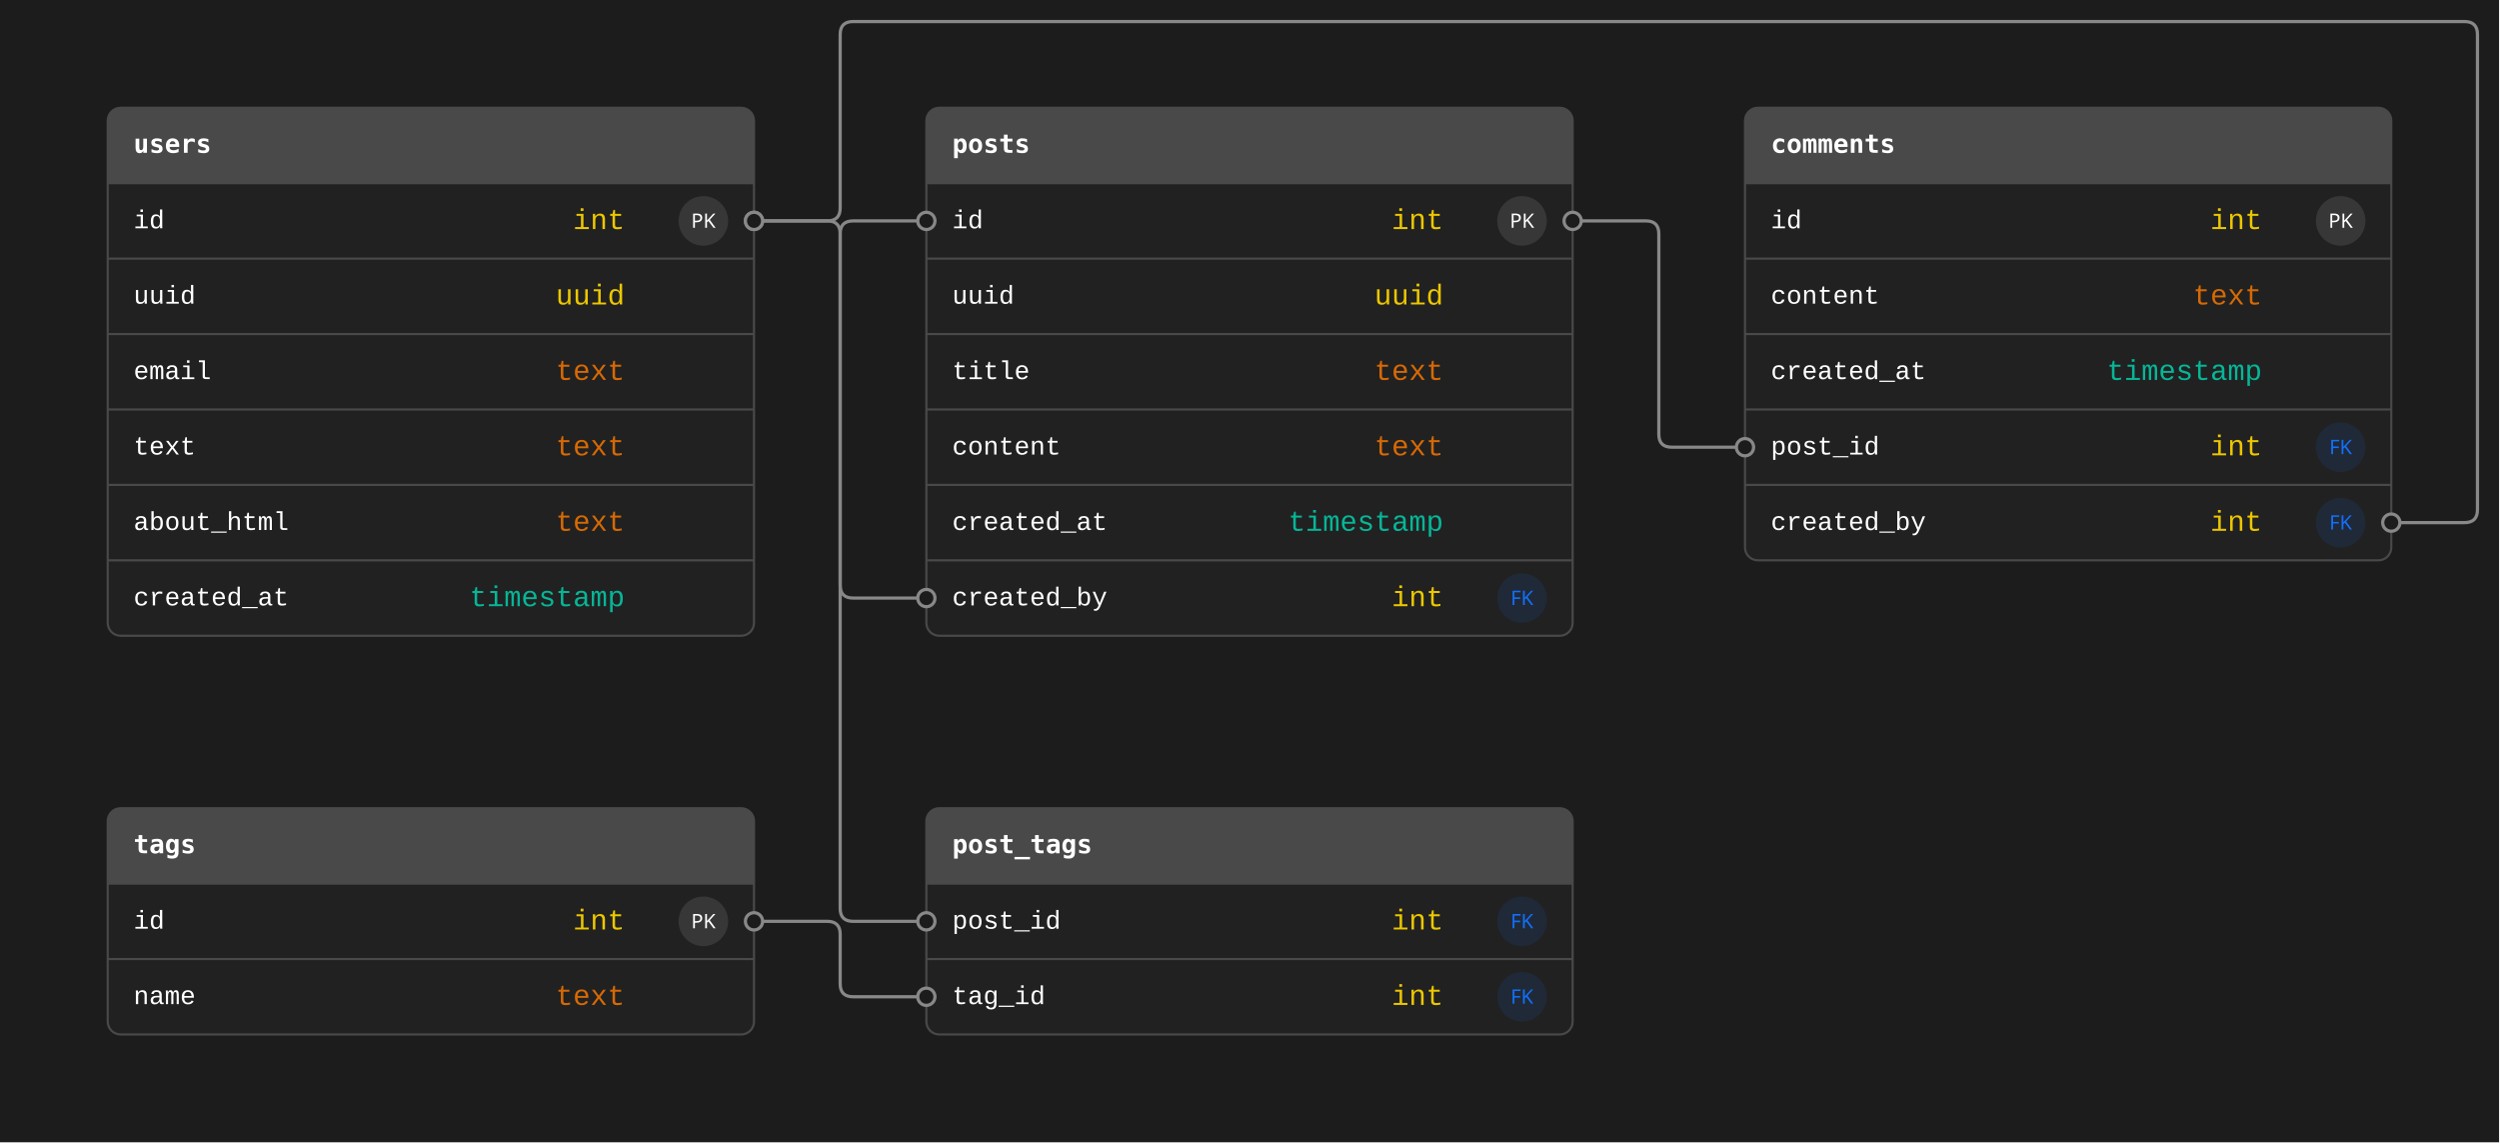
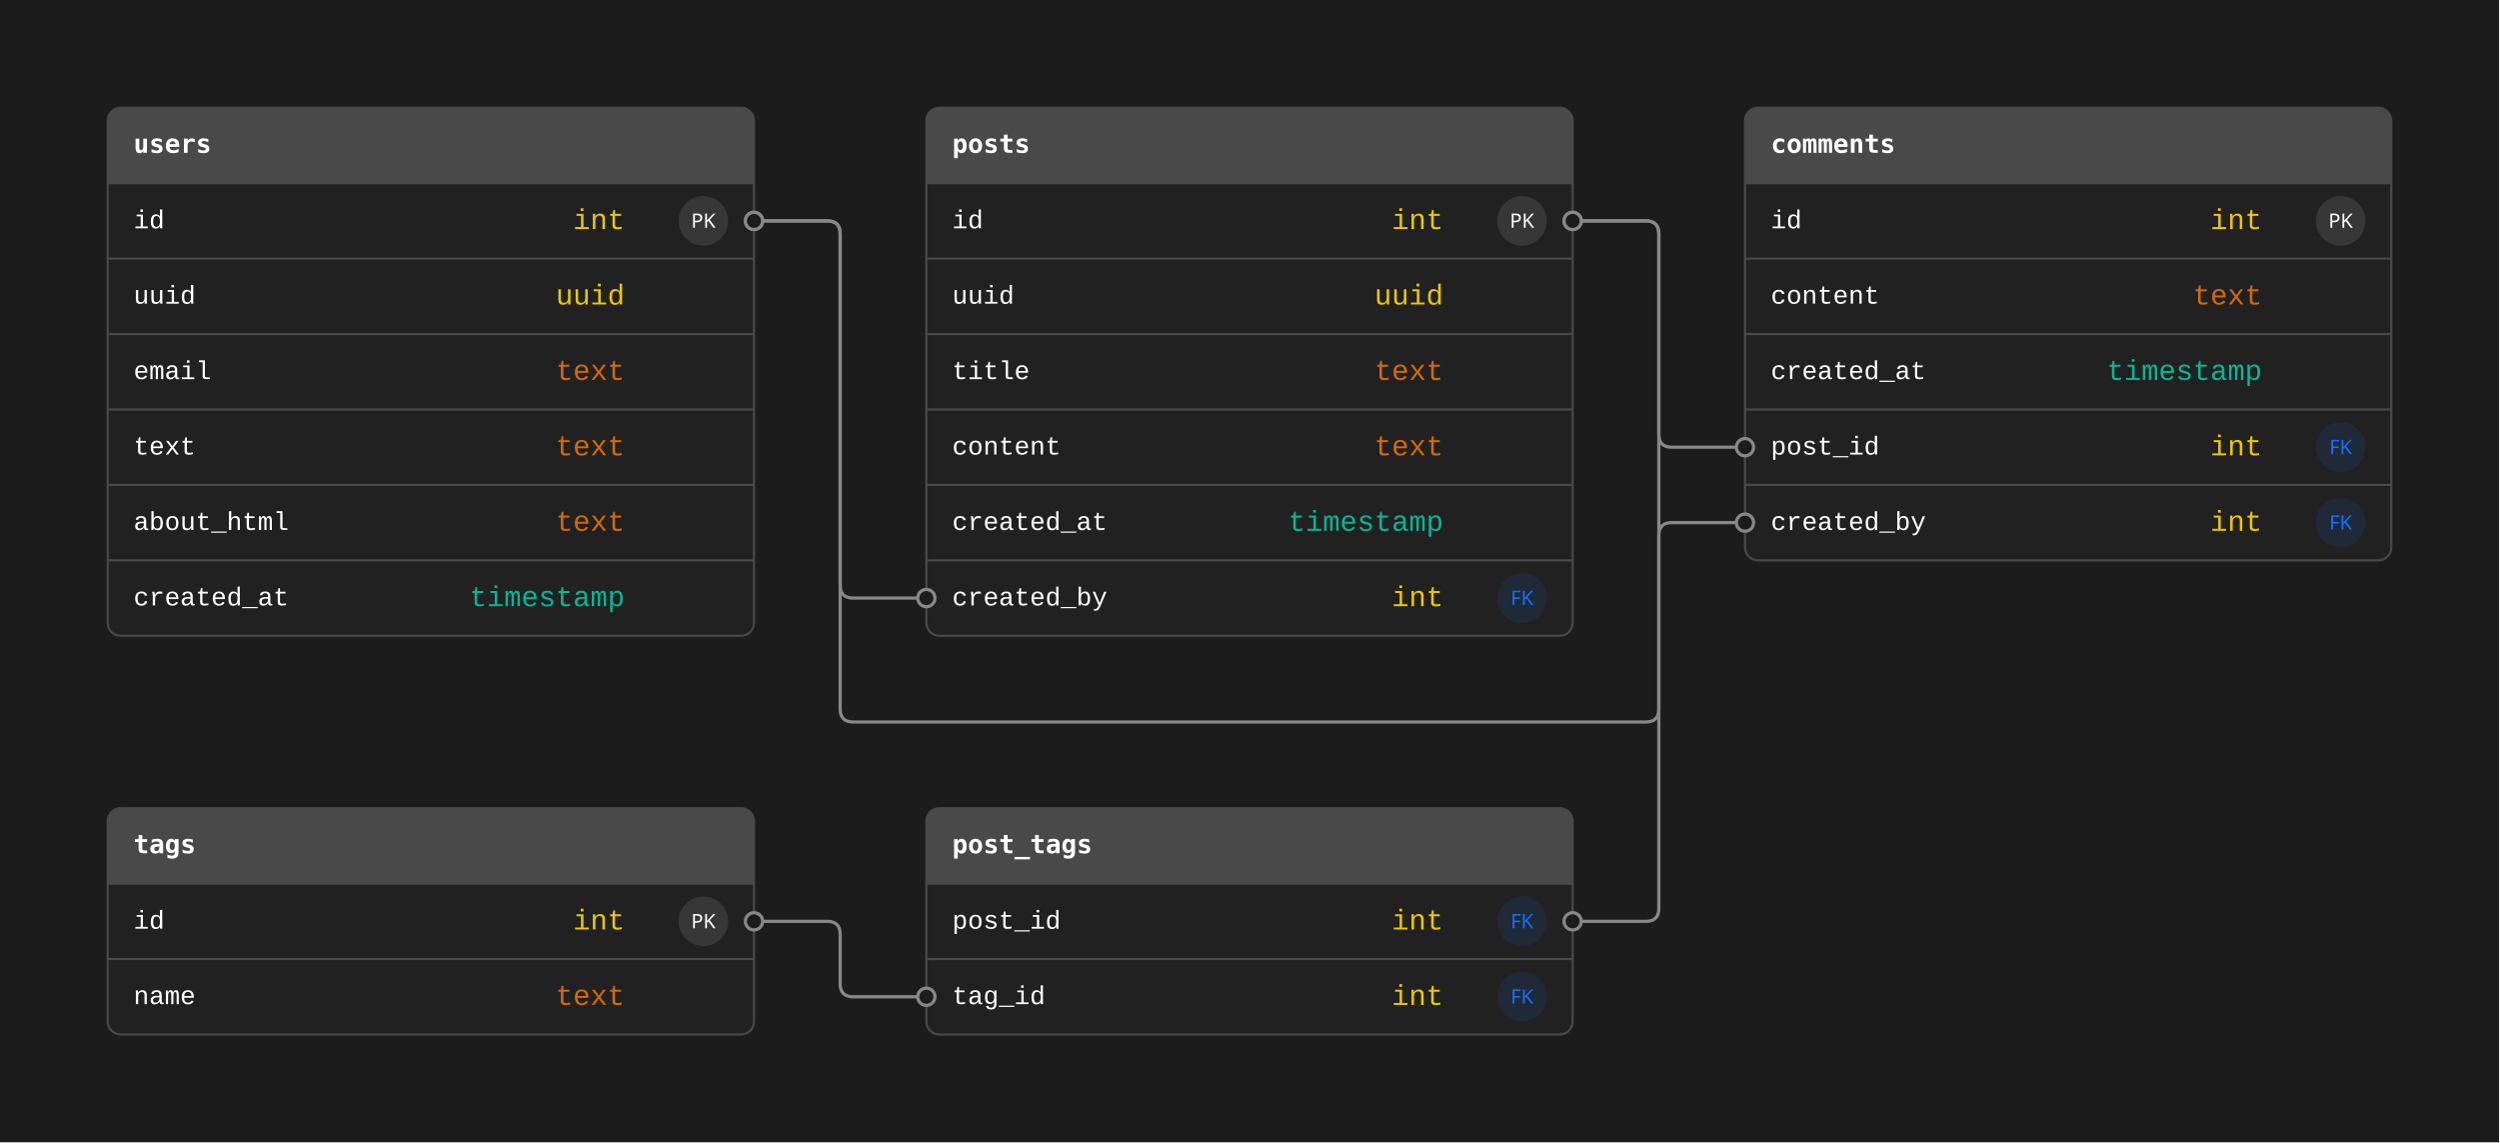
<svg xmlns="http://www.w3.org/2000/svg" viewBox="0, 0, 1160, 530">
  <rect fill="#1C1C1C" height="100%" width="100%" />
  <defs>
    <clipPath id="record-clip-path-0">
      <rect height="245" rx="6" ry="6" width="300" x="50" y="50" />
    </clipPath>
    <clipPath id="record-clip-path-1">
      <rect height="245" rx="6" ry="6" width="300" x="430" y="50" />
    </clipPath>
    <clipPath id="record-clip-path-2">
      <rect height="210" rx="6" ry="6" width="300" x="810" y="50" />
    </clipPath>
    <clipPath id="record-clip-path-3">
      <rect height="105" rx="6" ry="6" width="300" x="50" y="375" />
    </clipPath>
    <clipPath id="record-clip-path-4">
      <rect height="105" rx="6" ry="6" width="300" x="430" y="375" />
    </clipPath>
  </defs>
  <rect fill="#212121" height="245" rx="6" ry="6" stroke="#494949" width="300" x="50" y="50" />
  <rect clip-path="url(#record-clip-path-0)" fill="#494949" height="35" width="300" x="50" y="50" />
  <text dominant-baseline="middle" fill="white" font-family="Monaco,Lucida Console,monospace" font-weight="bold" text-anchor="start" x="62" y="67.5">
users
</text>
  <line stroke="#494949" stroke-width="1" x1="50" x2="350" y1="85" y2="85" />
  <text dominant-baseline="middle" fill="white" font-family="Courier New,monospace" font-weight="lighter" text-anchor="start" x="62" y="102.5">
id
</text>
  <text dominant-baseline="middle" fill="#ECC700" font-family="Courier New,monospace" font-size="small" font-weight="lighter" text-anchor="end" x="290" y="102.5">
int
</text>
  <circle cx="326.5" cy="102.5" fill="#373737" r="11.5" />
  <text dominant-baseline="middle" fill="white" font-family="Trebuchet MS,sans-serif" font-size="xx-small" text-anchor="middle" x="326.5" y="102.5">
PK
</text>
  <line stroke="#494949" stroke-width="1" x1="50" x2="350" y1="120" y2="120" />
  <text dominant-baseline="middle" fill="white" font-family="Courier New,monospace" font-weight="lighter" text-anchor="start" x="62" y="137.5">
uuid
</text>
  <text dominant-baseline="middle" fill="#ECC700" font-family="Courier New,monospace" font-size="small" font-weight="lighter" text-anchor="end" x="290" y="137.5">
uuid
</text>
  <line stroke="#494949" stroke-width="1" x1="50" x2="350" y1="155" y2="155" />
  <text dominant-baseline="middle" fill="white" font-family="Courier New,monospace" font-weight="lighter" text-anchor="start" x="62" y="172.5">
email
</text>
  <text dominant-baseline="middle" fill="#D66905" font-family="Courier New,monospace" font-size="small" font-weight="lighter" text-anchor="end" x="290" y="172.5">
text
</text>
  <line stroke="#494949" stroke-width="1" x1="50" x2="350" y1="190" y2="190" />
  <text dominant-baseline="middle" fill="white" font-family="Courier New,monospace" font-weight="lighter" text-anchor="start" x="62" y="207.5">
text
</text>
  <text dominant-baseline="middle" fill="#D66905" font-family="Courier New,monospace" font-size="small" font-weight="lighter" text-anchor="end" x="290" y="207.5">
text
</text>
  <line stroke="#494949" stroke-width="1" x1="50" x2="350" y1="225" y2="225" />
  <text dominant-baseline="middle" fill="white" font-family="Courier New,monospace" font-weight="lighter" text-anchor="start" x="62" y="242.5">
about_html
</text>
  <text dominant-baseline="middle" fill="#D66905" font-family="Courier New,monospace" font-size="small" font-weight="lighter" text-anchor="end" x="290" y="242.5">
text
</text>
  <line stroke="#494949" stroke-width="1" x1="50" x2="350" y1="260" y2="260" />
  <text dominant-baseline="middle" fill="white" font-family="Courier New,monospace" font-weight="lighter" text-anchor="start" x="62" y="277.5">
created_at
</text>
  <text dominant-baseline="middle" fill="#06B697" font-family="Courier New,monospace" font-size="small" font-weight="lighter" text-anchor="end" x="290" y="277.5">
timestamp
</text>
  <rect fill="#212121" height="245" rx="6" ry="6" stroke="#494949" width="300" x="430" y="50" />
  <rect clip-path="url(#record-clip-path-1)" fill="#494949" height="35" width="300" x="430" y="50" />
  <text dominant-baseline="middle" fill="white" font-family="Monaco,Lucida Console,monospace" font-weight="bold" text-anchor="start" x="442" y="67.5">
posts
</text>
  <line stroke="#494949" stroke-width="1" x1="430" x2="730" y1="85" y2="85" />
  <text dominant-baseline="middle" fill="white" font-family="Courier New,monospace" font-weight="lighter" text-anchor="start" x="442" y="102.5">
id
</text>
  <text dominant-baseline="middle" fill="#ECC700" font-family="Courier New,monospace" font-size="small" font-weight="lighter" text-anchor="end" x="670" y="102.5">
int
</text>
  <circle cx="706.5" cy="102.5" fill="#373737" r="11.5" />
  <text dominant-baseline="middle" fill="white" font-family="Trebuchet MS,sans-serif" font-size="xx-small" text-anchor="middle" x="706.5" y="102.5">
PK
</text>
  <line stroke="#494949" stroke-width="1" x1="430" x2="730" y1="120" y2="120" />
  <text dominant-baseline="middle" fill="white" font-family="Courier New,monospace" font-weight="lighter" text-anchor="start" x="442" y="137.5">
uuid
</text>
  <text dominant-baseline="middle" fill="#ECC700" font-family="Courier New,monospace" font-size="small" font-weight="lighter" text-anchor="end" x="670" y="137.5">
uuid
</text>
  <line stroke="#494949" stroke-width="1" x1="430" x2="730" y1="155" y2="155" />
  <text dominant-baseline="middle" fill="white" font-family="Courier New,monospace" font-weight="lighter" text-anchor="start" x="442" y="172.5">
title
</text>
  <text dominant-baseline="middle" fill="#D66905" font-family="Courier New,monospace" font-size="small" font-weight="lighter" text-anchor="end" x="670" y="172.5">
text
</text>
  <line stroke="#494949" stroke-width="1" x1="430" x2="730" y1="190" y2="190" />
  <text dominant-baseline="middle" fill="white" font-family="Courier New,monospace" font-weight="lighter" text-anchor="start" x="442" y="207.5">
content
</text>
  <text dominant-baseline="middle" fill="#D66905" font-family="Courier New,monospace" font-size="small" font-weight="lighter" text-anchor="end" x="670" y="207.5">
text
</text>
  <line stroke="#494949" stroke-width="1" x1="430" x2="730" y1="225" y2="225" />
  <text dominant-baseline="middle" fill="white" font-family="Courier New,monospace" font-weight="lighter" text-anchor="start" x="442" y="242.5">
created_at
</text>
  <text dominant-baseline="middle" fill="#06B697" font-family="Courier New,monospace" font-size="small" font-weight="lighter" text-anchor="end" x="670" y="242.5">
timestamp
</text>
  <line stroke="#494949" stroke-width="1" x1="430" x2="730" y1="260" y2="260" />
  <text dominant-baseline="middle" fill="white" font-family="Courier New,monospace" font-weight="lighter" text-anchor="start" x="442" y="277.5">
created_by
</text>
  <text dominant-baseline="middle" fill="#ECC700" font-family="Courier New,monospace" font-size="small" font-weight="lighter" text-anchor="end" x="670" y="277.5">
int
</text>
  <circle cx="706.5" cy="277.5" fill="#202937" r="11.5" />
  <text dominant-baseline="middle" fill="#1170FB" font-family="Trebuchet MS,sans-serif" font-size="xx-small" text-anchor="middle" x="706.5" y="277.5">
FK
</text>
  <rect fill="#212121" height="210" rx="6" ry="6" stroke="#494949" width="300" x="810" y="50" />
  <rect clip-path="url(#record-clip-path-2)" fill="#494949" height="35" width="300" x="810" y="50" />
  <text dominant-baseline="middle" fill="white" font-family="Monaco,Lucida Console,monospace" font-weight="bold" text-anchor="start" x="822" y="67.5">
comments
</text>
  <line stroke="#494949" stroke-width="1" x1="810" x2="1110" y1="85" y2="85" />
  <text dominant-baseline="middle" fill="white" font-family="Courier New,monospace" font-weight="lighter" text-anchor="start" x="822" y="102.5">
id
</text>
  <text dominant-baseline="middle" fill="#ECC700" font-family="Courier New,monospace" font-size="small" font-weight="lighter" text-anchor="end" x="1050" y="102.5">
int
</text>
  <circle cx="1086.5" cy="102.5" fill="#373737" r="11.5" />
  <text dominant-baseline="middle" fill="white" font-family="Trebuchet MS,sans-serif" font-size="xx-small" text-anchor="middle" x="1086.5" y="102.5">
PK
</text>
  <line stroke="#494949" stroke-width="1" x1="810" x2="1110" y1="120" y2="120" />
  <text dominant-baseline="middle" fill="white" font-family="Courier New,monospace" font-weight="lighter" text-anchor="start" x="822" y="137.5">
content
</text>
  <text dominant-baseline="middle" fill="#D66905" font-family="Courier New,monospace" font-size="small" font-weight="lighter" text-anchor="end" x="1050" y="137.5">
text
</text>
  <line stroke="#494949" stroke-width="1" x1="810" x2="1110" y1="155" y2="155" />
  <text dominant-baseline="middle" fill="white" font-family="Courier New,monospace" font-weight="lighter" text-anchor="start" x="822" y="172.5">
created_at
</text>
  <text dominant-baseline="middle" fill="#06B697" font-family="Courier New,monospace" font-size="small" font-weight="lighter" text-anchor="end" x="1050" y="172.5">
timestamp
</text>
  <line stroke="#494949" stroke-width="1" x1="810" x2="1110" y1="190" y2="190" />
  <text dominant-baseline="middle" fill="white" font-family="Courier New,monospace" font-weight="lighter" text-anchor="start" x="822" y="207.5">
post_id
</text>
  <text dominant-baseline="middle" fill="#ECC700" font-family="Courier New,monospace" font-size="small" font-weight="lighter" text-anchor="end" x="1050" y="207.5">
int
</text>
  <circle cx="1086.5" cy="207.5" fill="#202937" r="11.5" />
  <text dominant-baseline="middle" fill="#1170FB" font-family="Trebuchet MS,sans-serif" font-size="xx-small" text-anchor="middle" x="1086.5" y="207.5">
FK
</text>
  <line stroke="#494949" stroke-width="1" x1="810" x2="1110" y1="225" y2="225" />
  <text dominant-baseline="middle" fill="white" font-family="Courier New,monospace" font-weight="lighter" text-anchor="start" x="822" y="242.5">
created_by
</text>
  <text dominant-baseline="middle" fill="#ECC700" font-family="Courier New,monospace" font-size="small" font-weight="lighter" text-anchor="end" x="1050" y="242.5">
int
</text>
  <circle cx="1086.5" cy="242.5" fill="#202937" r="11.5" />
  <text dominant-baseline="middle" fill="#1170FB" font-family="Trebuchet MS,sans-serif" font-size="xx-small" text-anchor="middle" x="1086.5" y="242.5">
FK
</text>
  <rect fill="#212121" height="105" rx="6" ry="6" stroke="#494949" width="300" x="50" y="375" />
  <rect clip-path="url(#record-clip-path-3)" fill="#494949" height="35" width="300" x="50" y="375" />
  <text dominant-baseline="middle" fill="white" font-family="Monaco,Lucida Console,monospace" font-weight="bold" text-anchor="start" x="62" y="392.5">
tags
</text>
  <line stroke="#494949" stroke-width="1" x1="50" x2="350" y1="410" y2="410" />
  <text dominant-baseline="middle" fill="white" font-family="Courier New,monospace" font-weight="lighter" text-anchor="start" x="62" y="427.5">
id
</text>
  <text dominant-baseline="middle" fill="#ECC700" font-family="Courier New,monospace" font-size="small" font-weight="lighter" text-anchor="end" x="290" y="427.5">
int
</text>
  <circle cx="326.5" cy="427.5" fill="#373737" r="11.5" />
  <text dominant-baseline="middle" fill="white" font-family="Trebuchet MS,sans-serif" font-size="xx-small" text-anchor="middle" x="326.5" y="427.5">
PK
</text>
  <line stroke="#494949" stroke-width="1" x1="50" x2="350" y1="445" y2="445" />
  <text dominant-baseline="middle" fill="white" font-family="Courier New,monospace" font-weight="lighter" text-anchor="start" x="62" y="462.5">
name
</text>
  <text dominant-baseline="middle" fill="#D66905" font-family="Courier New,monospace" font-size="small" font-weight="lighter" text-anchor="end" x="290" y="462.5">
text
</text>
  <rect fill="#212121" height="105" rx="6" ry="6" stroke="#494949" width="300" x="430" y="375" />
  <rect clip-path="url(#record-clip-path-4)" fill="#494949" height="35" width="300" x="430" y="375" />
  <text dominant-baseline="middle" fill="white" font-family="Monaco,Lucida Console,monospace" font-weight="bold" text-anchor="start" x="442" y="392.5">
post_tags
</text>
  <line stroke="#494949" stroke-width="1" x1="430" x2="730" y1="410" y2="410" />
  <text dominant-baseline="middle" fill="white" font-family="Courier New,monospace" font-weight="lighter" text-anchor="start" x="442" y="427.5">
post_id
</text>
  <text dominant-baseline="middle" fill="#ECC700" font-family="Courier New,monospace" font-size="small" font-weight="lighter" text-anchor="end" x="670" y="427.5">
int
</text>
  <circle cx="706.5" cy="427.5" fill="#202937" r="11.5" />
  <text dominant-baseline="middle" fill="#1170FB" font-family="Trebuchet MS,sans-serif" font-size="xx-small" text-anchor="middle" x="706.5" y="427.5">
FK
</text>
  <line stroke="#494949" stroke-width="1" x1="430" x2="730" y1="445" y2="445" />
  <text dominant-baseline="middle" fill="white" font-family="Courier New,monospace" font-weight="lighter" text-anchor="start" x="442" y="462.5">
tag_id
</text>
  <text dominant-baseline="middle" fill="#ECC700" font-family="Courier New,monospace" font-size="small" font-weight="lighter" text-anchor="end" x="670" y="462.5">
int
</text>
  <circle cx="706.5" cy="462.5" fill="#202937" r="11.5" />
  <text dominant-baseline="middle" fill="#1170FB" font-family="Trebuchet MS,sans-serif" font-size="xx-small" text-anchor="middle" x="706.5" y="462.5">
FK
</text>
  <path d="M430 277.5 L396 277.5 Q390 277.5 390 271.5 L390 108.5 Q390 102.5 384 102.5 L350 102.5" fill="transparent" stroke="#888888" stroke-width="1.5" />
  <circle cx="430" cy="277.5" fill="#1C1C1C" r="4" stroke="#888888" stroke-width="1.5" />
  <circle cx="350" cy="102.5" fill="#1C1C1C" r="4" stroke="#888888" stroke-width="1.5" />
  <path d="M810 207.5 L776 207.5 Q770 207.5 770 201.5 L770 108.5 Q770 102.5 764 102.5 L730 102.5" fill="transparent" stroke="#888888" stroke-width="1.5" />
  <circle cx="810" cy="207.5" fill="#1C1C1C" r="4" stroke="#888888" stroke-width="1.5" />
  <circle cx="730" cy="102.5" fill="#1C1C1C" r="4" stroke="#888888" stroke-width="1.5" />
-   <path d="M1110 242.5 L1144 242.5 Q1150 242.5 1150 236.5 L1150 207.5 L1150 16 Q1150 10 1144 10 L770 10 L396 10 Q390 10 390 16 L390 96.5 Q390 102.5 384 102.5 L350 102.5" fill="transparent" stroke="#888888" stroke-width="1.5" />
-   <circle cx="1110" cy="242.5" fill="#1C1C1C" r="4" stroke="#888888" stroke-width="1.5" />
+   <path d="M810 242.5 L776 242.5 Q770 242.5 770 248.5 L770 277.5 L770 300 L770 329 Q770 335 764 335 L580 335 L396 335 Q390 335 390 329 L390 277.5 L390 108.5 Q390 102.5 384 102.5 L350 102.5" fill="transparent" stroke="#888888" stroke-width="1.5" />
+   <circle cx="810" cy="242.5" fill="#1C1C1C" r="4" stroke="#888888" stroke-width="1.5" />
  <circle cx="350" cy="102.5" fill="#1C1C1C" r="4" stroke="#888888" stroke-width="1.5" />
-   <path d="M430 427.5 L396 427.5 Q390 427.5 390 421.5 L390 335 L390 277.5 L390 108.5 Q390 102.5 396 102.5 L430 102.5" fill="transparent" stroke="#888888" stroke-width="1.5" />
-   <circle cx="430" cy="427.5" fill="#1C1C1C" r="4" stroke="#888888" stroke-width="1.5" />
-   <circle cx="430" cy="102.5" fill="#1C1C1C" r="4" stroke="#888888" stroke-width="1.5" />
+   <path d="M730 427.5 L764 427.5 Q770 427.5 770 421.5 L770 335 L770 300 L770 277.5 L770 242.5 L770 207.5 L770 108.5 Q770 102.5 764 102.5 L730 102.5" fill="transparent" stroke="#888888" stroke-width="1.5" />
+   <circle cx="730" cy="427.5" fill="#1C1C1C" r="4" stroke="#888888" stroke-width="1.5" />
+   <circle cx="730" cy="102.5" fill="#1C1C1C" r="4" stroke="#888888" stroke-width="1.5" />
  <path d="M430 462.5 L396 462.5 Q390 462.5 390 456.5 L390 433.5 Q390 427.5 384 427.5 L350 427.5" fill="transparent" stroke="#888888" stroke-width="1.5" />
  <circle cx="430" cy="462.5" fill="#1C1C1C" r="4" stroke="#888888" stroke-width="1.5" />
  <circle cx="350" cy="427.5" fill="#1C1C1C" r="4" stroke="#888888" stroke-width="1.5" />
</svg>
